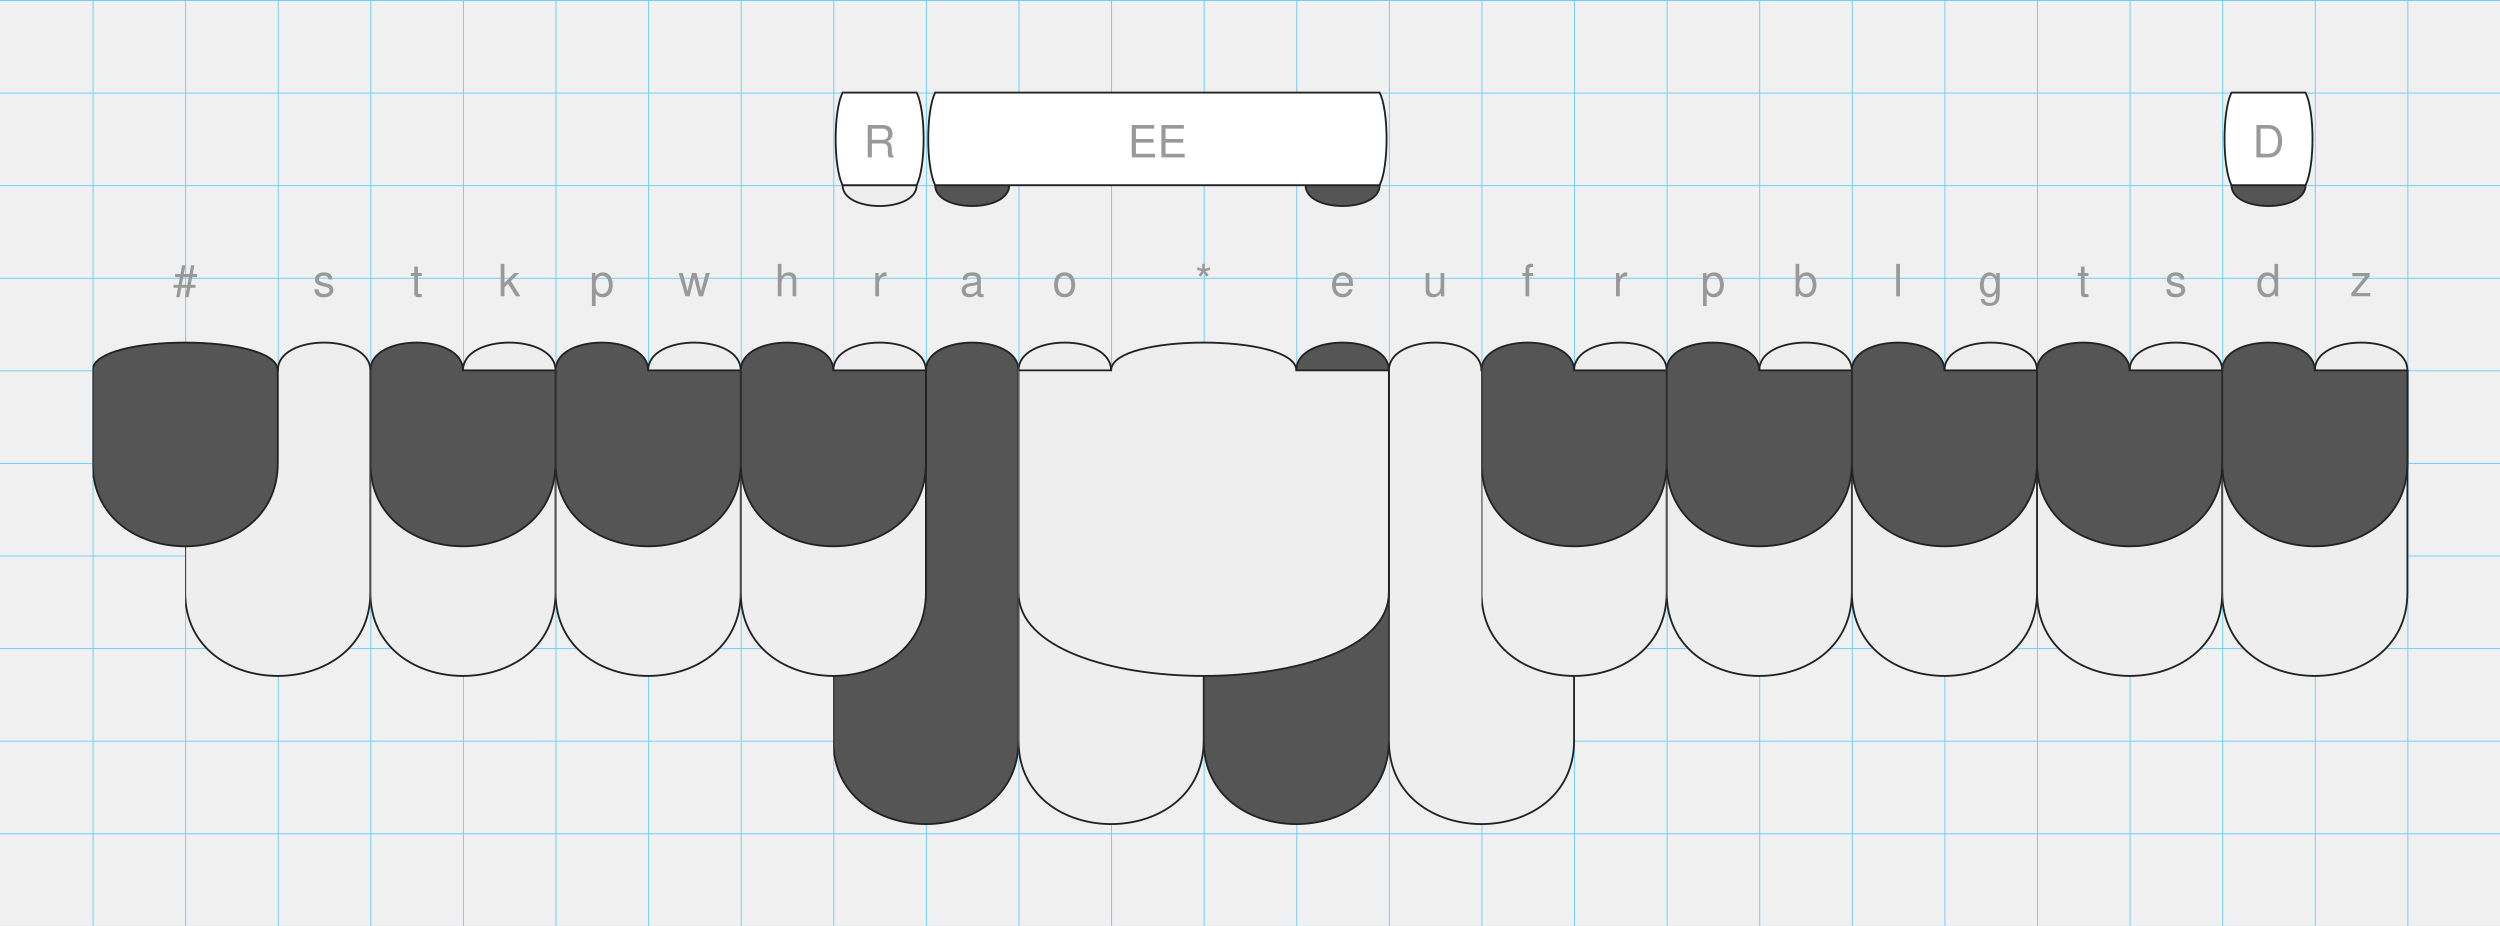
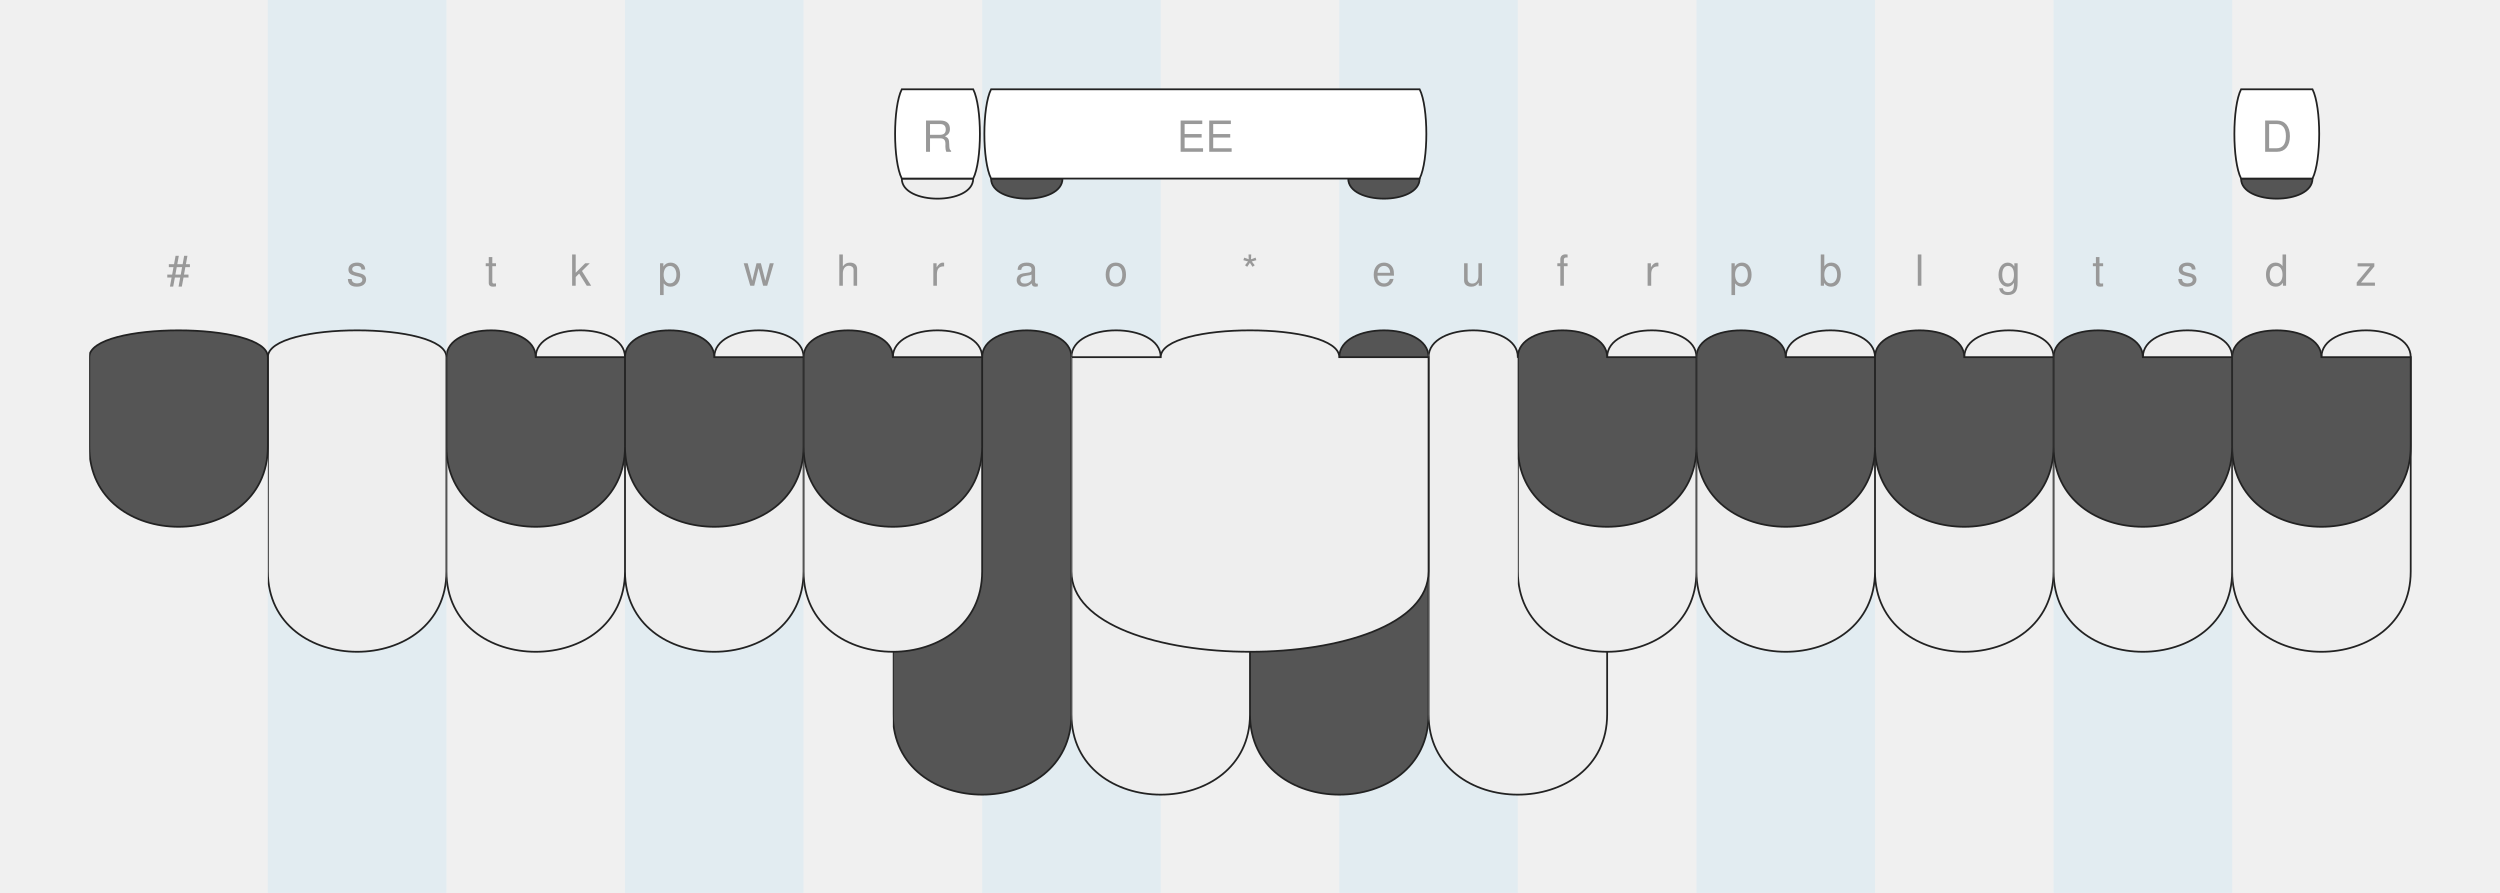
- <svg xmlns="http://www.w3.org/2000/svg" xmlns:xlink="http://www.w3.org/1999/xlink" version="1.1" baseProfile="full" viewBox="0 0 1350 500">
+ <svg xmlns="http://www.w3.org/2000/svg" xmlns:xlink="http://www.w3.org/1999/xlink" version="1.1" baseProfile="full" viewBox="0 0 1400 500">
  <style type="text/css">
    .rule-line {
-   stroke-width: 1;
+   stroke-width: 0;
  stroke: #66CCFF;
+ }
+ 
+ .finger-column {
+   fill: #66CCFF;
+   opacity: 0.1;
}

.stroked {
  stroke-width: 1;
  stroke: #222;
}

.darkFill {
  fill: #555;
}

.lightFill {
  fill: #eee;
}

.whiteFill {
  fill: #fff;
}

.buttonLabel {
  text-anchor: middle;
  text-transform: capitalize;
  font-family: Helvetica, Arial, sans-serif;
  font-size: 24px;
  fill: #999;
}

svg {
  /* border: 1px dotted white; */
}

  </style>
+   <symbol id="finger-column">
+     <rect x="0" y="0" width="100" height="500" />
+   </symbol>
+   <use xlink:href="#finger-column" transform="translate(150)" class="finger-column" />
+   <use xlink:href="#finger-column" transform="translate(350)" class="finger-column" />
+   <use xlink:href="#finger-column" transform="translate(550)" class="finger-column" />
+   <use xlink:href="#finger-column" transform="translate(750)" class="finger-column" />
+   <use xlink:href="#finger-column" transform="translate(950)" class="finger-column" />
+   <use xlink:href="#finger-column" transform="translate(1150)" class="finger-column" />
  <symbol id="vertical-rule">
    <path d="M0 0 V 10000" />
  </symbol>
  <use xlink:href="#vertical-rule" transform="translate(50)" class="rule-line" />
  <use xlink:href="#vertical-rule" transform="translate(100)" class="rule-line" />
  <use xlink:href="#vertical-rule" transform="translate(150)" class="rule-line" />
  <use xlink:href="#vertical-rule" transform="translate(200)" class="rule-line" />
  <use xlink:href="#vertical-rule" transform="translate(250)" class="rule-line" />
  <use xlink:href="#vertical-rule" transform="translate(300)" class="rule-line" />
  <use xlink:href="#vertical-rule" transform="translate(350)" class="rule-line" />
  <use xlink:href="#vertical-rule" transform="translate(400)" class="rule-line" />
  <use xlink:href="#vertical-rule" transform="translate(450)" class="rule-line" />
  <use xlink:href="#vertical-rule" transform="translate(500)" class="rule-line" />
  <use xlink:href="#vertical-rule" transform="translate(550)" class="rule-line" />
  <use xlink:href="#vertical-rule" transform="translate(600)" class="rule-line" />
  <use xlink:href="#vertical-rule" transform="translate(650)" class="rule-line" />
  <use xlink:href="#vertical-rule" transform="translate(700)" class="rule-line" />
  <use xlink:href="#vertical-rule" transform="translate(750)" class="rule-line" />
  <use xlink:href="#vertical-rule" transform="translate(800)" class="rule-line" />
  <use xlink:href="#vertical-rule" transform="translate(850)" class="rule-line" />
  <use xlink:href="#vertical-rule" transform="translate(900)" class="rule-line" />
  <use xlink:href="#vertical-rule" transform="translate(950)" class="rule-line" />
  <use xlink:href="#vertical-rule" transform="translate(1000)" class="rule-line" />
  <use xlink:href="#vertical-rule" transform="translate(1050)" class="rule-line" />
  <use xlink:href="#vertical-rule" transform="translate(1100)" class="rule-line" />
  <use xlink:href="#vertical-rule" transform="translate(1150)" class="rule-line" />
  <use xlink:href="#vertical-rule" transform="translate(1200)" class="rule-line" />
  <use xlink:href="#vertical-rule" transform="translate(1250)" class="rule-line" />
  <use xlink:href="#vertical-rule" transform="translate(1300)" class="rule-line" />
+   <use xlink:href="#vertical-rule" transform="translate(1350)" class="rule-line" />
  <symbol id="horizontal-rule">
    <path d="M0 0 H 10000" />
  </symbol>
  <use xlink:href="#horizontal-rule" transform="translate(0 0)" class="rule-line" />
  <use xlink:href="#horizontal-rule" transform="translate(0 50)" class="rule-line" />
  <use xlink:href="#horizontal-rule" transform="translate(0 100)" class="rule-line" />
  <use xlink:href="#horizontal-rule" transform="translate(0 150)" class="rule-line" />
  <use xlink:href="#horizontal-rule" transform="translate(0 200)" class="rule-line" />
  <use xlink:href="#horizontal-rule" transform="translate(0 250)" class="rule-line" />
  <use xlink:href="#horizontal-rule" transform="translate(0 300)" class="rule-line" />
  <use xlink:href="#horizontal-rule" transform="translate(0 350)" class="rule-line" />
  <use xlink:href="#horizontal-rule" transform="translate(0 400)" class="rule-line" />
  <use xlink:href="#horizontal-rule" transform="translate(0 450)" class="rule-line" />
  <use xlink:href="#horizontal-rule" transform="translate(0 500)" class="rule-line" />
  <symbol id="topRowPath">
    <path d="M 0.0 100 C 0.0 80.0 50.0 80.0 50.0 100 L 100.0 100 L 100.0 150 C 100.0 210.0 0.0 210.0 0.0 150 z" />
  </symbol>
  <symbol id="bottomRowPath">
    <path d="M 0.0 100 L 50.0 100 C 50.0 80.0 100.0 80.0 100.0 100 L 100.0 220 C 100.0 280.0 0.0 280.0 0.0 220 z" />
  </symbol>
+   <symbol id="doubleRowPath">
+     <path d="M 0.0 100 C 0.0 80.0 100.0 80.0 100.0 100 L 100.0 220 C 100.0 280.0 0.0 280.0 0.0 220 z" />
+   </symbol>
  <symbol id="thumbFirstPath">
    <path d="M 0.0 100 L 50.0 100 C 50.0 80.0 100.0 80.0 100.0 100 L 100.0 300 C 100.0 360.0 0.0 360.0 0.0 300 z" />
  </symbol>
  <symbol id="thumbSecondPath">
    <path d="M 0.0 100 C 0.0 80.0 50.0 80.0 50.0 100 L 100.0 100 L 100.0 300 C 100.0 360.0 0.0 360.0 0.0 300 z" />
  </symbol>
  <symbol id="starKeyPath">
    <path d="M 0.0 100 L 50.0 100 C 50.0 80.0 150.0 80.0 150.0 100 L 200.0 100 L 200.0 220 C 200.0 280.0 0.0 280.0 0.0 220 z" />
  </symbol>
  <symbol id="numberKeyPath">
    <path d="M 0.0 100 C 0.0 80.0 100.0 80.0 100.0 100 L 100.0 150 C 100.0 210.0 0.0 210.0 0.0 150 z" />
  </symbol>
  <symbol id="matcher-width-1">
    <path d="M 5.0 100 L 45.0 100 C 45.0 115.0 5.0 115.0 5.0 100 z" />
  </symbol>
  <symbol id="matcher-width-2">
    <path d="M 5.0 100 L 95.0 100 C 95.0 115.0 5.0 115.0 5.0 100 z" />
  </symbol>
  <symbol id="span-width-1">
    <path d="M 5.0 100 L 45.0 100 C 50.0 110 50.0 140 45.0 150 L 5.0 150 C  0 140 0 110 5.0 100 z" />
  </symbol>
  <symbol id="span-width-2">
    <path d="M 5.0 100 L 95.0 100 C 100.0 110 100.0 140 95.0 150 L 5.0 150 C  0 140 0 110 5.0 100 z" />
  </symbol>
  <symbol id="span-width-3">
    <path d="M 5.0 100 L 145.0 100 C 150.0 110 150.0 140 145.0 150 L 5.0 150 C  0 140 0 110 5.0 100 z" />
  </symbol>
  <symbol id="span-width-4">
    <path d="M 5.0 100 L 195.0 100 C 200.0 110 200.0 140 195.0 150 L 5.0 150 C  0 140 0 110 5.0 100 z" />
  </symbol>
  <symbol id="span-width-5">
    <path d="M 5.0 100 L 245.0 100 C 250.0 110 250.0 140 245.0 150 L 5.0 150 C  0 140 0 110 5.0 100 z" />
  </symbol>
  <symbol id="span-width-6">
    <path d="M 5.0 100 L 295.0 100 C 300.0 110 300.0 140 295.0 150 L 5.0 150 C  0 140 0 110 5.0 100 z" />
  </symbol>
  <symbol id="span-width-7">
    <path d="M 5.0 100 L 345.0 100 C 350.0 110 350.0 140 345.0 150 L 5.0 150 C  0 140 0 110 5.0 100 z" />
  </symbol>
  <symbol id="span-width-8">
    <path d="M 5.0 100 L 395.0 100 C 400.0 110 400.0 140 395.0 150 L 5.0 150 C  0 140 0 110 5.0 100 z" />
  </symbol>
  <symbol id="span-width-9">
    <path d="M 5.0 100 L 445.0 100 C 450.0 110 450.0 140 445.0 150 L 5.0 150 C  0 140 0 110 5.0 100 z" />
  </symbol>
  <symbol id="span-width-10">
    <path d="M 5.0 100 L 495.0 100 C 500.0 110 500.0 140 495.0 150 L 5.0 150 C  0 140 0 110 5.0 100 z" />
  </symbol>
  <symbol id="span-width-11">
    <path d="M 5.0 100 L 545.0 100 C 550.0 110 550.0 140 545.0 150 L 5.0 150 C  0 140 0 110 5.0 100 z" />
  </symbol>
  <symbol id="span-width-12">
    <path d="M 5.0 100 L 595.0 100 C 600.0 110 600.0 140 595.0 150 L 5.0 150 C  0 140 0 110 5.0 100 z" />
  </symbol>
  <symbol id="span-width-13">
    <path d="M 5.0 100 L 645.0 100 C 650.0 110 650.0 140 645.0 150 L 5.0 150 C  0 140 0 110 5.0 100 z" />
  </symbol>
  <symbol id="span-width-14">
    <path d="M 5.0 100 L 695.0 100 C 700.0 110 700.0 140 695.0 150 L 5.0 150 C  0 140 0 110 5.0 100 z" />
  </symbol>
  <symbol id="span-width-15">
    <path d="M 5.0 100 L 745.0 100 C 750.0 110 750.0 140 745.0 150 L 5.0 150 C  0 140 0 110 5.0 100 z" />
  </symbol>
  <g transform="translate(100 0)">
-     <use xlink:href="#thumbFirstPath" x="350.0" y="100" class="stroked darkFill" />
-     <use xlink:href="#thumbSecondPath" x="450.0" y="100" class="stroked lightFill" />
-     <use xlink:href="#thumbFirstPath" x="550.0" y="100" class="stroked darkFill" />
-     <use xlink:href="#thumbSecondPath" x="650.0" y="100" class="stroked lightFill" />
-     <use xlink:href="#bottomRowPath" x="0" y="100" class="stroked lightFill" />
-     <use xlink:href="#bottomRowPath" x="100" y="100" class="stroked lightFill" />
-     <use xlink:href="#bottomRowPath" x="200" y="100" class="stroked lightFill" />
-     <use xlink:href="#bottomRowPath" x="300" y="100" class="stroked lightFill" />
-     <use xlink:href="#starKeyPath" x="450.0" y="100" class="stroked lightFill" />
-     <use xlink:href="#bottomRowPath" x="700" y="100" class="stroked lightFill" />
-     <use xlink:href="#bottomRowPath" x="800" y="100" class="stroked lightFill" />
-     <use xlink:href="#bottomRowPath" x="900" y="100" class="stroked lightFill" />
-     <use xlink:href="#bottomRowPath" x="1000" y="100" class="stroked lightFill" />
-     <use xlink:href="#bottomRowPath" x="1100" y="100" class="stroked lightFill" />
+     <use xlink:href="#thumbFirstPath" x="400" y="100" class="stroked darkFill" />
+     <use xlink:href="#thumbSecondPath" x="500" y="100" class="stroked lightFill" />
+     <use xlink:href="#thumbFirstPath" x="600" y="100" class="stroked darkFill" />
+     <use xlink:href="#thumbSecondPath" x="700" y="100" class="stroked lightFill" />
+     <use xlink:href="#doubleRowPath" x="50.0" y="100" class="stroked lightFill" />
+     <use xlink:href="#bottomRowPath" x="150.0" y="100" class="stroked lightFill" />
+     <use xlink:href="#bottomRowPath" x="250.0" y="100" class="stroked lightFill" />
+     <use xlink:href="#bottomRowPath" x="350.0" y="100" class="stroked lightFill" />
+     <use xlink:href="#starKeyPath" x="500" y="100" class="stroked lightFill" />
+     <use xlink:href="#bottomRowPath" x="750.0" y="100" class="stroked lightFill" />
+     <use xlink:href="#bottomRowPath" x="850.0" y="100" class="stroked lightFill" />
+     <use xlink:href="#bottomRowPath" x="950.0" y="100" class="stroked lightFill" />
+     <use xlink:href="#bottomRowPath" x="1050.0" y="100" class="stroked lightFill" />
+     <use xlink:href="#bottomRowPath" x="1150.0" y="100" class="stroked lightFill" />
    <use xlink:href="#numberKeyPath" x="-50.0" y="100" class="stroked darkFill" />
-     <use xlink:href="#topRowPath" x="100" y="100" class="stroked darkFill" />
-     <use xlink:href="#topRowPath" x="200" y="100" class="stroked darkFill" />
-     <use xlink:href="#topRowPath" x="300" y="100" class="stroked darkFill" />
-     <use xlink:href="#topRowPath" x="700" y="100" class="stroked darkFill" />
-     <use xlink:href="#topRowPath" x="800" y="100" class="stroked darkFill" />
-     <use xlink:href="#topRowPath" x="900" y="100" class="stroked darkFill" />
-     <use xlink:href="#topRowPath" x="1000" y="100" class="stroked darkFill" />
-     <use xlink:href="#topRowPath" x="1100" y="100" class="stroked darkFill" />
+     <use xlink:href="#topRowPath" x="150.0" y="100" class="stroked darkFill" />
+     <use xlink:href="#topRowPath" x="250.0" y="100" class="stroked darkFill" />
+     <use xlink:href="#topRowPath" x="350.0" y="100" class="stroked darkFill" />
+     <use xlink:href="#topRowPath" x="750.0" y="100" class="stroked darkFill" />
+     <use xlink:href="#topRowPath" x="850.0" y="100" class="stroked darkFill" />
+     <use xlink:href="#topRowPath" x="950.0" y="100" class="stroked darkFill" />
+     <use xlink:href="#topRowPath" x="1050.0" y="100" class="stroked darkFill" />
+     <use xlink:href="#topRowPath" x="1150.0" y="100" class="stroked darkFill" />
    <text class="buttonLabel" y="160" x="0">
      <tspan>#</tspan>
    </text>
-     <text class="buttonLabel" y="160" x="75">
+     <text class="buttonLabel" y="160" x="100">
      <tspan>s</tspan>
    </text>
-     <text class="buttonLabel" y="160" x="125">
+     <text class="buttonLabel" y="160" x="175">
      <tspan>t</tspan>
    </text>
-     <text class="buttonLabel" y="160" x="175">
+     <text class="buttonLabel" y="160" x="225">
      <tspan>k</tspan>
    </text>
-     <text class="buttonLabel" y="160" x="225">
+     <text class="buttonLabel" y="160" x="275">
      <tspan>p</tspan>
    </text>
-     <text class="buttonLabel" y="160" x="275">
+     <text class="buttonLabel" y="160" x="325">
      <tspan>w</tspan>
    </text>
-     <text class="buttonLabel" y="160" x="325">
+     <text class="buttonLabel" y="160" x="375">
      <tspan>h</tspan>
    </text>
-     <text class="buttonLabel" y="160" x="375">
+     <text class="buttonLabel" y="160" x="425">
      <tspan>r</tspan>
    </text>
-     <text class="buttonLabel" y="160" x="425">
+     <text class="buttonLabel" y="160" x="475">
      <tspan>a</tspan>
    </text>
-     <text class="buttonLabel" y="160" x="475">
+     <text class="buttonLabel" y="160" x="525">
      <tspan>o</tspan>
    </text>
-     <text class="buttonLabel" y="160" x="550">
+     <text class="buttonLabel" y="160" x="600">
      <tspan>*</tspan>
    </text>
-     <text class="buttonLabel" y="160" x="625">
+     <text class="buttonLabel" y="160" x="675">
      <tspan>e</tspan>
    </text>
-     <text class="buttonLabel" y="160" x="675">
+     <text class="buttonLabel" y="160" x="725">
      <tspan>u</tspan>
    </text>
-     <text class="buttonLabel" y="160" x="725">
+     <text class="buttonLabel" y="160" x="775">
      <tspan>f</tspan>
    </text>
-     <text class="buttonLabel" y="160" x="775">
+     <text class="buttonLabel" y="160" x="825">
      <tspan>r</tspan>
    </text>
-     <text class="buttonLabel" y="160" x="825">
+     <text class="buttonLabel" y="160" x="875">
      <tspan>p</tspan>
    </text>
-     <text class="buttonLabel" y="160" x="875">
+     <text class="buttonLabel" y="160" x="925">
      <tspan>b</tspan>
    </text>
-     <text class="buttonLabel" y="160" x="925">
+     <text class="buttonLabel" y="160" x="975">
      <tspan>l</tspan>
    </text>
-     <text class="buttonLabel" y="160" x="975">
+     <text class="buttonLabel" y="160" x="1025">
      <tspan>g</tspan>
    </text>
-     <text class="buttonLabel" y="160" x="1025">
+     <text class="buttonLabel" y="160" x="1075">
      <tspan>t</tspan>
    </text>
-     <text class="buttonLabel" y="160" x="1075">
+     <text class="buttonLabel" y="160" x="1125">
      <tspan>s</tspan>
    </text>
-     <text class="buttonLabel" y="160" x="1125">
+     <text class="buttonLabel" y="160" x="1175">
      <tspan>d</tspan>
    </text>
-     <text class="buttonLabel" y="160" x="1175">
+     <text class="buttonLabel" y="160" x="1225">
      <tspan>z</tspan>
    </text>
    <g class="definition-chord" transform="translate(0 0)">
      <g class="chord-brick">
-         <use xlink:href="#matcher-width-1" x="1100" y="0" class="stroked darkFill" />
-         <use xlink:href="#span-width-1" x="1100" y="-50" class="stroked whiteFill" />
-         <text class="buttonLabel" x="1125.0" y="85">
+         <use xlink:href="#matcher-width-1" x="1150" y="0" class="stroked darkFill" />
+         <use xlink:href="#span-width-1" x="1150" y="-50" class="stroked whiteFill" />
+         <text class="buttonLabel" x="1175.0" y="85">
          <tspan>D</tspan>
        </text>
      </g>
      <g class="chord-brick">
-         <use xlink:href="#matcher-width-1" x="400" y="0" class="stroked darkFill" />
-         <use xlink:href="#matcher-width-1" x="600" y="0" class="stroked darkFill" />
-         <use xlink:href="#span-width-5" x="400" y="-50" class="stroked whiteFill" />
-         <text class="buttonLabel" x="525.0" y="85">
+         <use xlink:href="#matcher-width-1" x="450" y="0" class="stroked darkFill" />
+         <use xlink:href="#matcher-width-1" x="650" y="0" class="stroked darkFill" />
+         <use xlink:href="#span-width-5" x="450" y="-50" class="stroked whiteFill" />
+         <text class="buttonLabel" x="575.0" y="85">
          <tspan>EE</tspan>
        </text>
      </g>
      <g class="chord-brick">
-         <use xlink:href="#matcher-width-1" x="350" y="0" class="stroked lightFill" />
-         <use xlink:href="#span-width-1" x="350" y="-50" class="stroked whiteFill" />
-         <text class="buttonLabel" x="375.0" y="85">
+         <use xlink:href="#matcher-width-1" x="400" y="0" class="stroked lightFill" />
+         <use xlink:href="#span-width-1" x="400" y="-50" class="stroked whiteFill" />
+         <text class="buttonLabel" x="425.0" y="85">
          <tspan>R</tspan>
        </text>
      </g>
    </g>
  </g>
</svg>
